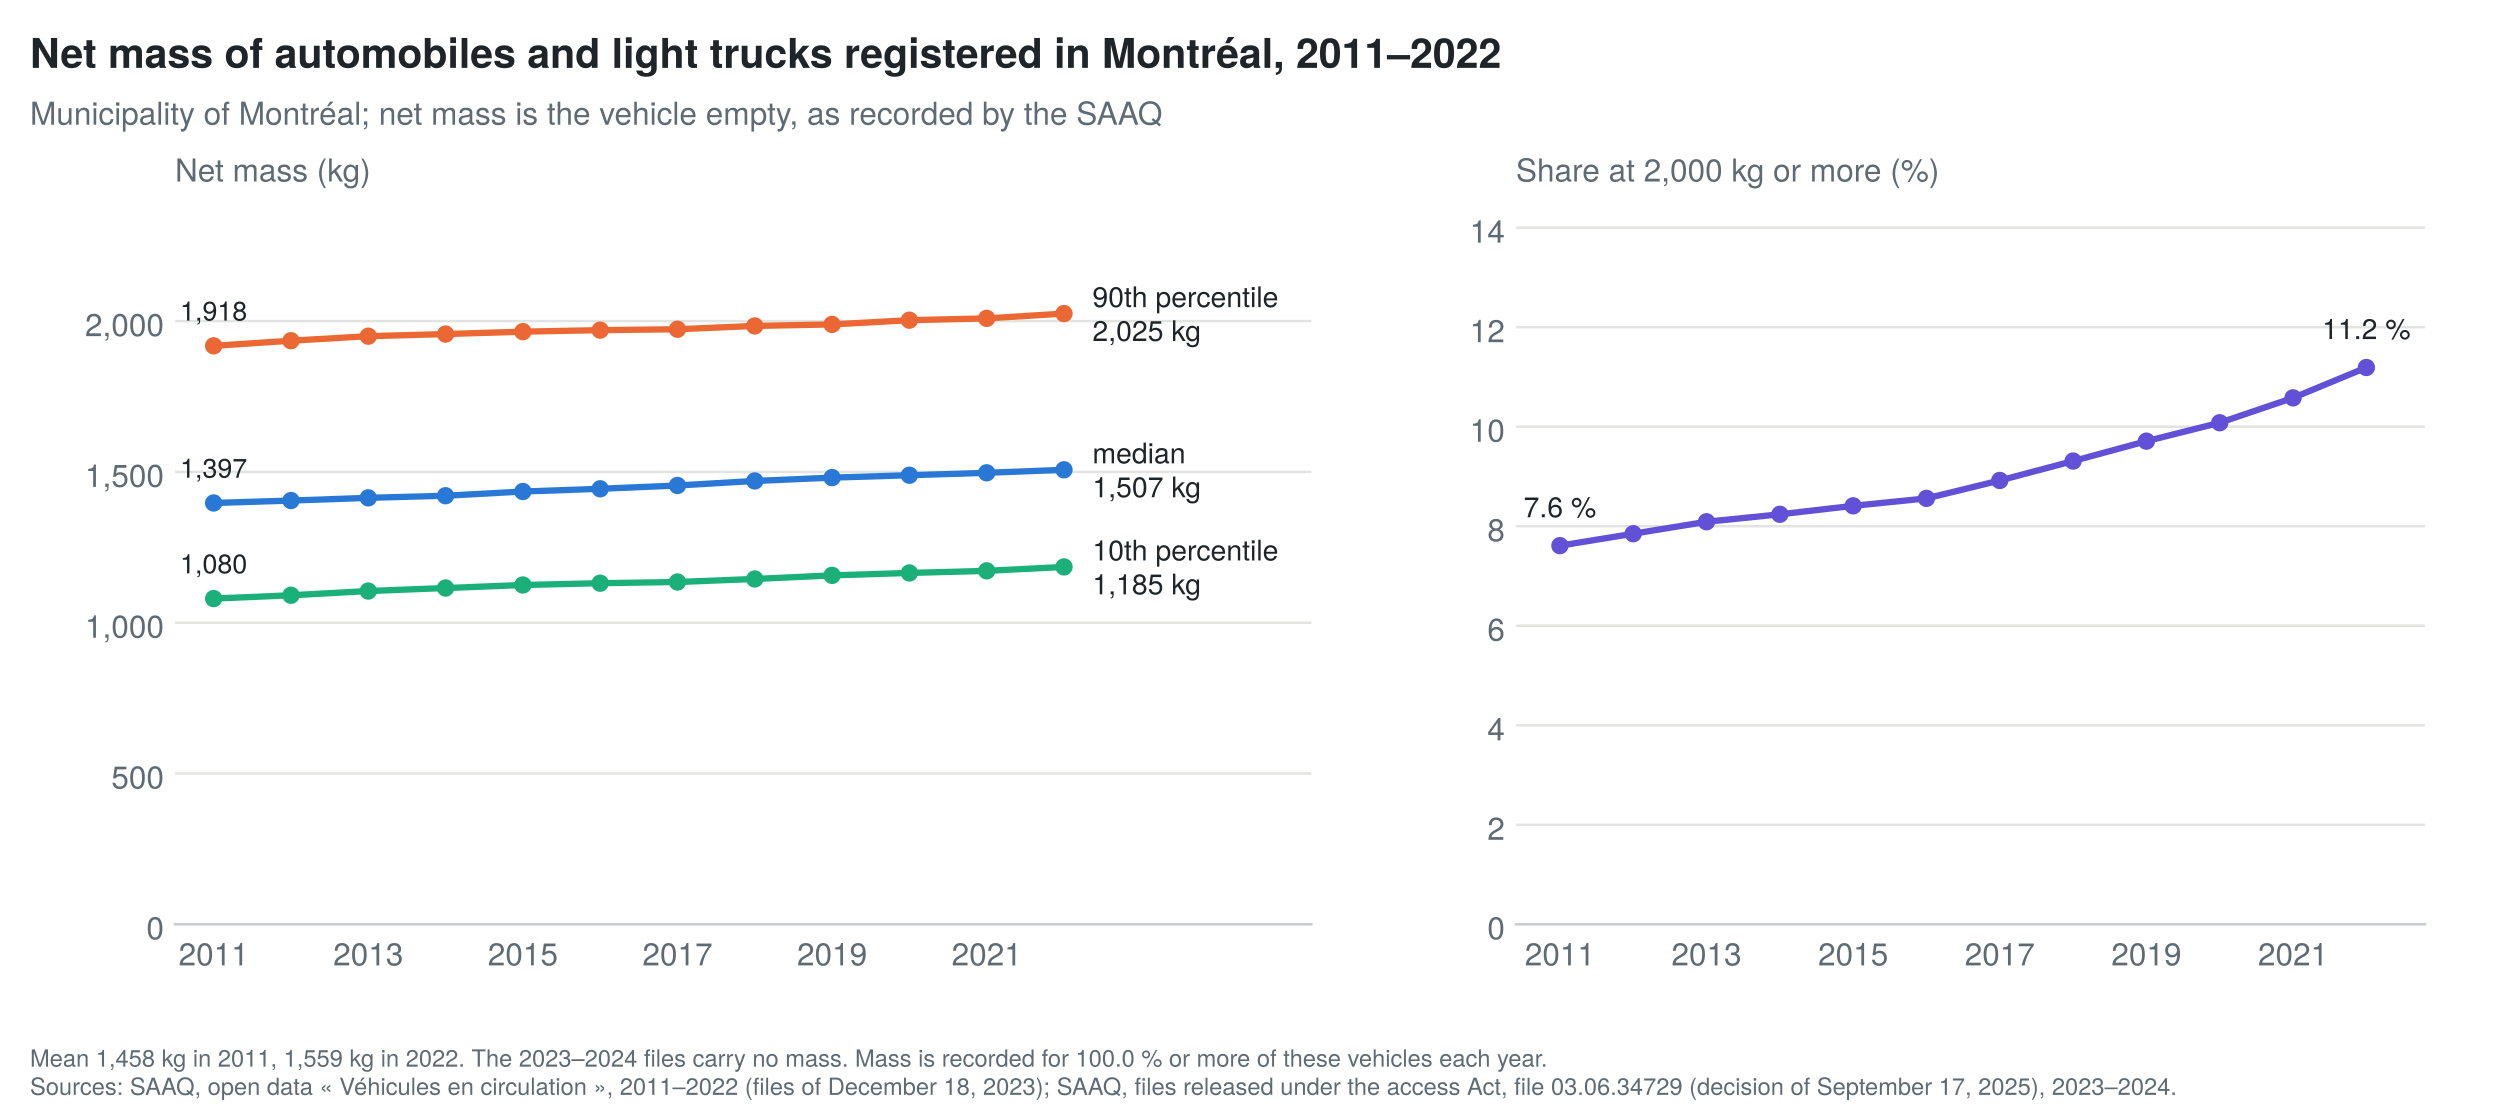
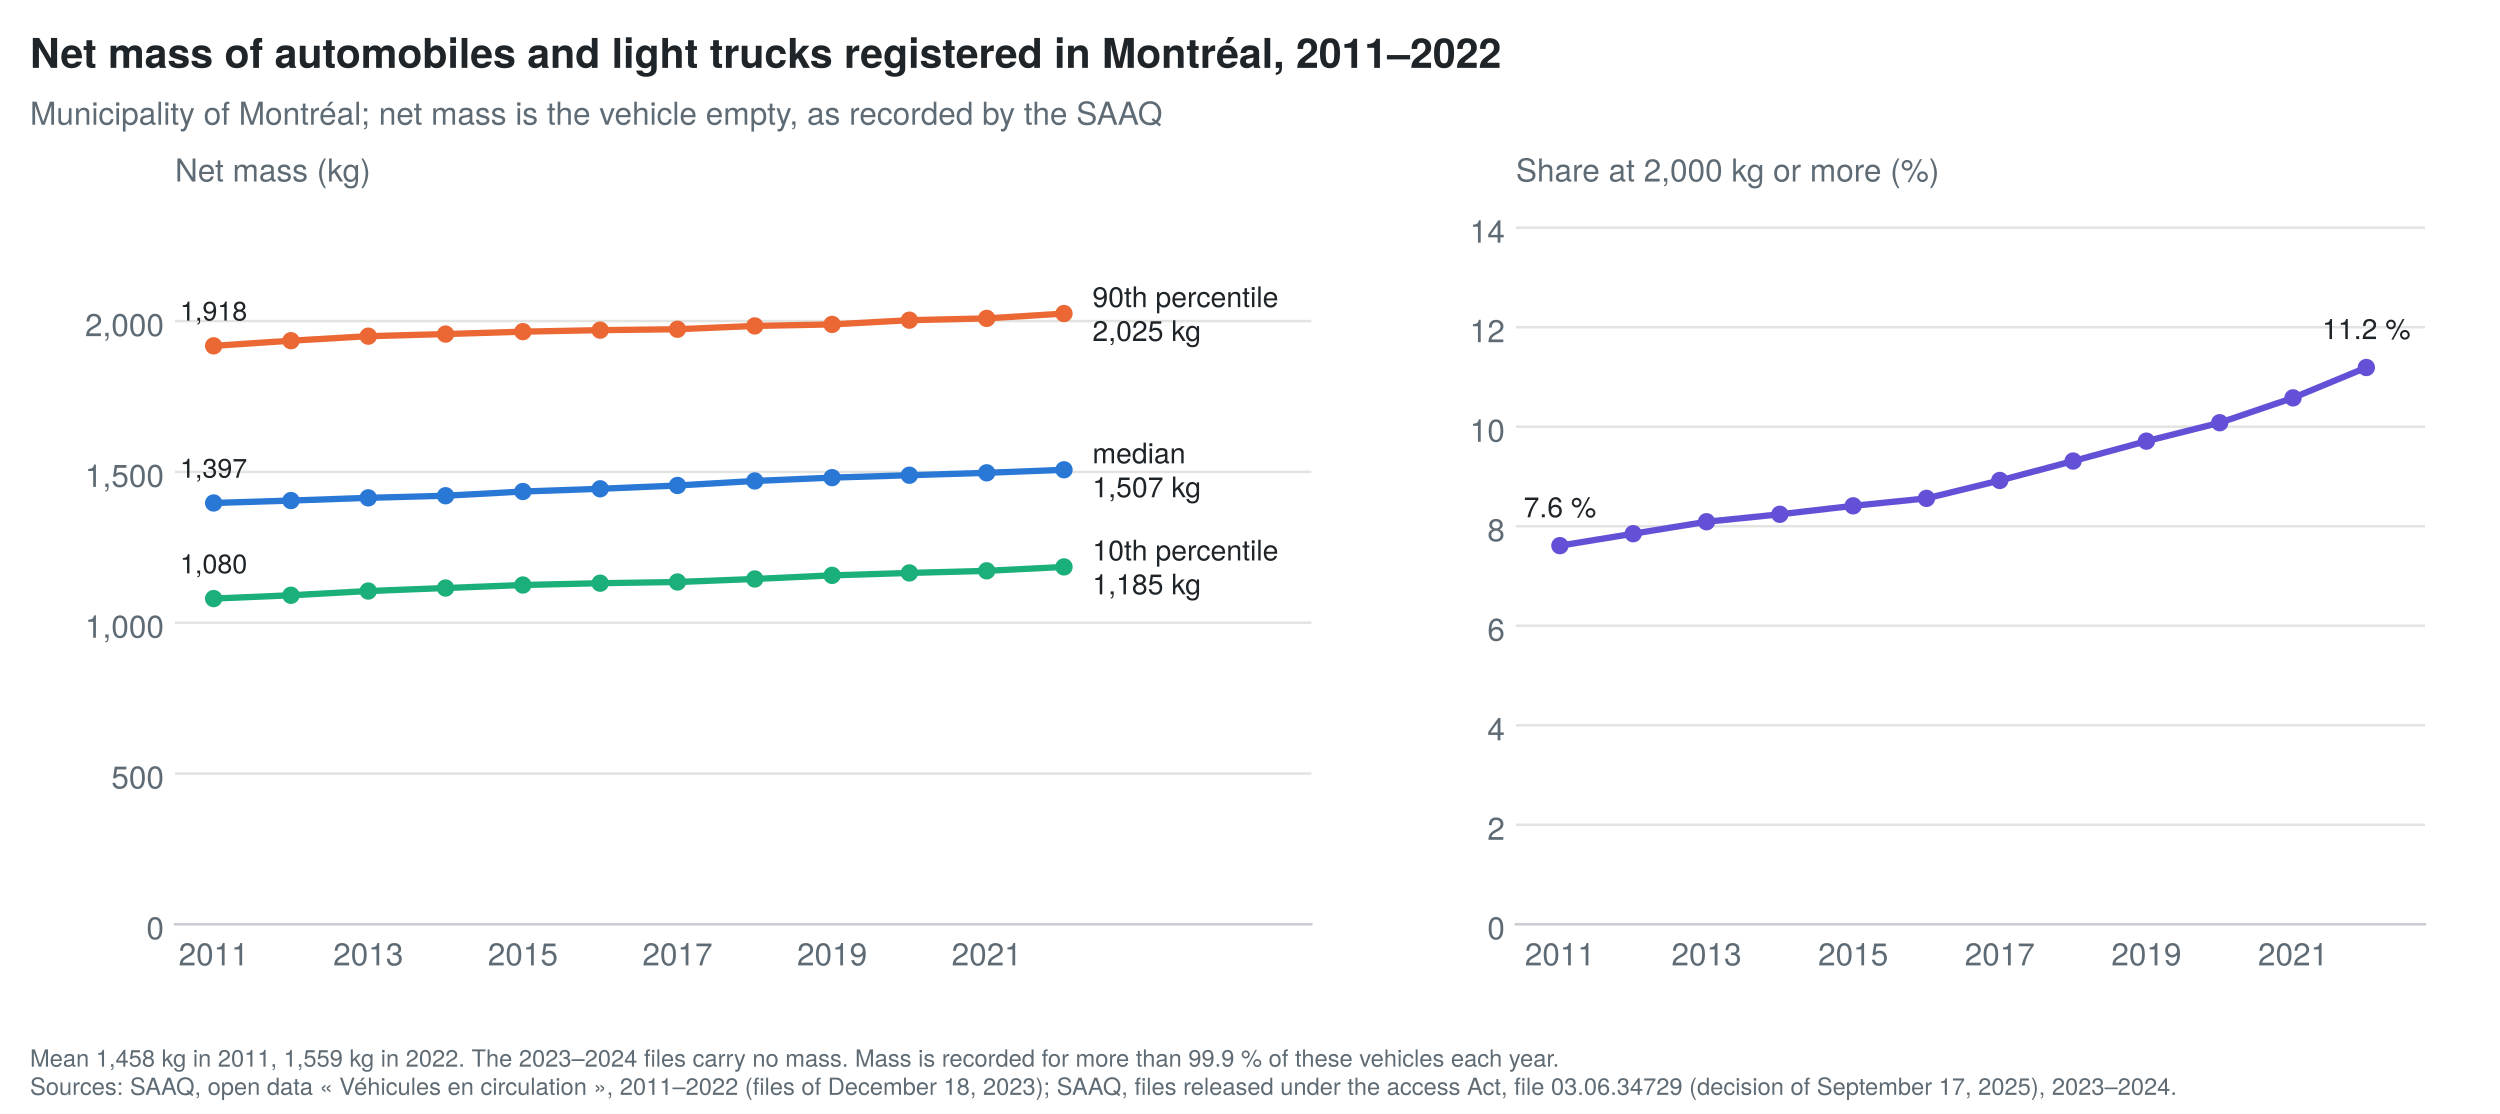
<svg xmlns="http://www.w3.org/2000/svg" xmlns:xlink="http://www.w3.org/1999/xlink" width="792pt" height="352.8pt" viewBox="0 0 792 352.8" version="1.1">
  <defs>
    <style type="text/css">*{stroke-linejoin: round; stroke-linecap: butt}</style>
  </defs>
  <g id="figure_1">
    <g id="patch_1">
      <path d="M 0 352.8  L 792 352.8  L 792 0  L 0 0  z " style="fill: #ffffff" />
    </g>
    <g id="axes_1">
      <g id="patch_2">
        <path d="M 55.44 292.824  L 415.44 292.824  L 415.44 63.504  L 55.44 63.504  z " style="fill: #ffffff" />
      </g>
      <g id="matplotlib.axis_1">
        <g id="xtick_1">
          <g id="line2d_1" />
          <g id="text_1">
            <text style="font-size: 10px; font-family: 'Helvetica Neue'; text-anchor: middle; fill: #5f6b74" x="67.685" y="305.844" transform="rotate(-0 67.6849 305.844)">2011</text>
          </g>
        </g>
        <g id="xtick_2">
          <g id="line2d_2" />
          <g id="text_2">
            <text style="font-size: 10px; font-family: 'Helvetica Neue'; text-anchor: middle; fill: #5f6b74" x="116.664" y="305.844" transform="rotate(-0 116.6645 305.844)">2013</text>
          </g>
        </g>
        <g id="xtick_3">
          <g id="line2d_3" />
          <g id="text_3">
            <text style="font-size: 10px; font-family: 'Helvetica Neue'; text-anchor: middle; fill: #5f6b74" x="165.644" y="305.844" transform="rotate(-0 165.6441 305.844)">2015</text>
          </g>
        </g>
        <g id="xtick_4">
          <g id="line2d_4" />
          <g id="text_4">
            <text style="font-size: 10px; font-family: 'Helvetica Neue'; text-anchor: middle; fill: #5f6b74" x="214.624" y="305.844" transform="rotate(-0 214.6237 305.844)">2017</text>
          </g>
        </g>
        <g id="xtick_5">
          <g id="line2d_5" />
          <g id="text_5">
            <text style="font-size: 10px; font-family: 'Helvetica Neue'; text-anchor: middle; fill: #5f6b74" x="263.603" y="305.844" transform="rotate(-0 263.6033 305.844)">2019</text>
          </g>
        </g>
        <g id="xtick_6">
          <g id="line2d_6" />
          <g id="text_6">
            <text style="font-size: 10px; font-family: 'Helvetica Neue'; text-anchor: middle; fill: #5f6b74" x="312.583" y="305.844" transform="rotate(-0 312.5829 305.844)">2021</text>
          </g>
        </g>
      </g>
      <g id="matplotlib.axis_2">
        <g id="ytick_1">
          <g id="line2d_7">
-             <path d="M 55.44 292.824  L 415.44 292.824  " clip-path="url(#p0b6b556323)" style="fill: none; stroke: #e2e4e1; stroke-width: 0.8; stroke-linecap: square" />
+             <path d="M 55.44 292.824  L 415.44 292.824  " clip-path="url(#pe839946e62)" style="fill: none; stroke: #e2e4e1; stroke-width: 0.8; stroke-linecap: square" />
          </g>
          <g id="line2d_8" />
          <g id="text_7">
            <text style="font-size: 10px; font-family: 'Helvetica Neue'; text-anchor: end; fill: #5f6b74" x="51.94" y="297.584" transform="rotate(-0 51.94 297.584)">0</text>
          </g>
        </g>
        <g id="ytick_2">
          <g id="line2d_9">
-             <path d="M 55.44 245.049  L 415.44 245.049  " clip-path="url(#p0b6b556323)" style="fill: none; stroke: #e2e4e1; stroke-width: 0.8; stroke-linecap: square" />
+             <path d="M 55.44 245.049  L 415.44 245.049  " clip-path="url(#pe839946e62)" style="fill: none; stroke: #e2e4e1; stroke-width: 0.8; stroke-linecap: square" />
          </g>
          <g id="line2d_10" />
          <g id="text_8">
            <text style="font-size: 10px; font-family: 'Helvetica Neue'; text-anchor: end; fill: #5f6b74" x="51.94" y="249.809" transform="rotate(-0 51.94 249.809)">500</text>
          </g>
        </g>
        <g id="ytick_3">
          <g id="line2d_11">
-             <path d="M 55.44 197.274  L 415.44 197.274  " clip-path="url(#p0b6b556323)" style="fill: none; stroke: #e2e4e1; stroke-width: 0.8; stroke-linecap: square" />
+             <path d="M 55.44 197.274  L 415.44 197.274  " clip-path="url(#pe839946e62)" style="fill: none; stroke: #e2e4e1; stroke-width: 0.8; stroke-linecap: square" />
          </g>
          <g id="line2d_12" />
          <g id="text_9">
            <text style="font-size: 10px; font-family: 'Helvetica Neue'; text-anchor: end; fill: #5f6b74" x="51.94" y="202.034" transform="rotate(-0 51.94 202.034)">1,000</text>
          </g>
        </g>
        <g id="ytick_4">
          <g id="line2d_13">
-             <path d="M 55.44 149.499  L 415.44 149.499  " clip-path="url(#p0b6b556323)" style="fill: none; stroke: #e2e4e1; stroke-width: 0.8; stroke-linecap: square" />
+             <path d="M 55.44 149.499  L 415.44 149.499  " clip-path="url(#pe839946e62)" style="fill: none; stroke: #e2e4e1; stroke-width: 0.8; stroke-linecap: square" />
          </g>
          <g id="line2d_14" />
          <g id="text_10">
            <text style="font-size: 10px; font-family: 'Helvetica Neue'; text-anchor: end; fill: #5f6b74" x="51.94" y="154.259" transform="rotate(-0 51.94 154.259)">1,500</text>
          </g>
        </g>
        <g id="ytick_5">
          <g id="line2d_15">
-             <path d="M 55.44 101.724  L 415.44 101.724  " clip-path="url(#p0b6b556323)" style="fill: none; stroke: #e2e4e1; stroke-width: 0.8; stroke-linecap: square" />
+             <path d="M 55.44 101.724  L 415.44 101.724  " clip-path="url(#pe839946e62)" style="fill: none; stroke: #e2e4e1; stroke-width: 0.8; stroke-linecap: square" />
          </g>
          <g id="line2d_16" />
          <g id="text_11">
            <text style="font-size: 10px; font-family: 'Helvetica Neue'; text-anchor: end; fill: #5f6b74" x="51.94" y="106.484" transform="rotate(-0 51.94 106.484)">2,000</text>
          </g>
        </g>
      </g>
      <g id="line2d_17">
-         <path d="M 67.685 109.559  L 92.175 107.935  L 116.664 106.501  L 141.154 105.833  L 165.644 105.068  L 190.134 104.591  L 214.624 104.304  L 239.113 103.253  L 263.603 102.775  L 288.093 101.437  L 312.583 100.864  L 337.073 99.335  " clip-path="url(#p0b6b556323)" style="fill: none; stroke: #eb6834; stroke-width: 2; stroke-linecap: square" />
+         <path d="M 67.685 109.559  L 92.175 107.935  L 116.664 106.501  L 141.154 105.833  L 165.644 105.068  L 190.134 104.591  L 214.624 104.304  L 239.113 103.253  L 263.603 102.775  L 288.093 101.437  L 312.583 100.864  L 337.073 99.335  " clip-path="url(#pe839946e62)" style="fill: none; stroke: #eb6834; stroke-width: 2; stroke-linecap: square" />
        <defs>
-           <path id="ma448650e2a" d="M 0 2.25  C 0.597 2.25 1.169 2.013 1.591 1.591  C 2.013 1.169 2.25 0.597 2.25 0  C 2.25 -0.597 2.013 -1.169 1.591 -1.591  C 1.169 -2.013 0.597 -2.25 0 -2.25  C -0.597 -2.25 -1.169 -2.013 -1.591 -1.591  C -2.013 -1.169 -2.25 -0.597 -2.25 0  C -2.25 0.597 -2.013 1.169 -1.591 1.591  C -1.169 2.013 -0.597 2.25 0 2.25  z " style="stroke: #eb6834" />
+           <path id="mdb68971024" d="M 0 2.25  C 0.597 2.25 1.169 2.013 1.591 1.591  C 2.013 1.169 2.25 0.597 2.25 0  C 2.25 -0.597 2.013 -1.169 1.591 -1.591  C 1.169 -2.013 0.597 -2.25 0 -2.25  C -0.597 -2.25 -1.169 -2.013 -1.591 -1.591  C -2.013 -1.169 -2.25 -0.597 -2.25 0  C -2.25 0.597 -2.013 1.169 -1.591 1.591  C -1.169 2.013 -0.597 2.25 0 2.25  z " style="stroke: #eb6834" />
        </defs>
-         <g clip-path="url(#p0b6b556323)">
-           <use xlink:href="#ma448650e2a" x="67.685" y="109.559" style="fill: #eb6834; stroke: #eb6834" />
-           <use xlink:href="#ma448650e2a" x="92.175" y="107.935" style="fill: #eb6834; stroke: #eb6834" />
-           <use xlink:href="#ma448650e2a" x="116.664" y="106.501" style="fill: #eb6834; stroke: #eb6834" />
-           <use xlink:href="#ma448650e2a" x="141.154" y="105.833" style="fill: #eb6834; stroke: #eb6834" />
-           <use xlink:href="#ma448650e2a" x="165.644" y="105.068" style="fill: #eb6834; stroke: #eb6834" />
-           <use xlink:href="#ma448650e2a" x="190.134" y="104.591" style="fill: #eb6834; stroke: #eb6834" />
-           <use xlink:href="#ma448650e2a" x="214.624" y="104.304" style="fill: #eb6834; stroke: #eb6834" />
-           <use xlink:href="#ma448650e2a" x="239.113" y="103.253" style="fill: #eb6834; stroke: #eb6834" />
-           <use xlink:href="#ma448650e2a" x="263.603" y="102.775" style="fill: #eb6834; stroke: #eb6834" />
-           <use xlink:href="#ma448650e2a" x="288.093" y="101.437" style="fill: #eb6834; stroke: #eb6834" />
-           <use xlink:href="#ma448650e2a" x="312.583" y="100.864" style="fill: #eb6834; stroke: #eb6834" />
-           <use xlink:href="#ma448650e2a" x="337.073" y="99.335" style="fill: #eb6834; stroke: #eb6834" />
+         <g clip-path="url(#pe839946e62)">
+           <use xlink:href="#mdb68971024" x="67.685" y="109.559" style="fill: #eb6834; stroke: #eb6834" />
+           <use xlink:href="#mdb68971024" x="92.175" y="107.935" style="fill: #eb6834; stroke: #eb6834" />
+           <use xlink:href="#mdb68971024" x="116.664" y="106.501" style="fill: #eb6834; stroke: #eb6834" />
+           <use xlink:href="#mdb68971024" x="141.154" y="105.833" style="fill: #eb6834; stroke: #eb6834" />
+           <use xlink:href="#mdb68971024" x="165.644" y="105.068" style="fill: #eb6834; stroke: #eb6834" />
+           <use xlink:href="#mdb68971024" x="190.134" y="104.591" style="fill: #eb6834; stroke: #eb6834" />
+           <use xlink:href="#mdb68971024" x="214.624" y="104.304" style="fill: #eb6834; stroke: #eb6834" />
+           <use xlink:href="#mdb68971024" x="239.113" y="103.253" style="fill: #eb6834; stroke: #eb6834" />
+           <use xlink:href="#mdb68971024" x="263.603" y="102.775" style="fill: #eb6834; stroke: #eb6834" />
+           <use xlink:href="#mdb68971024" x="288.093" y="101.437" style="fill: #eb6834; stroke: #eb6834" />
+           <use xlink:href="#mdb68971024" x="312.583" y="100.864" style="fill: #eb6834; stroke: #eb6834" />
+           <use xlink:href="#mdb68971024" x="337.073" y="99.335" style="fill: #eb6834; stroke: #eb6834" />
        </g>
      </g>
      <g id="line2d_18">
-         <path d="M 67.685 159.341  L 92.175 158.576  L 116.664 157.716  L 141.154 157.047  L 165.644 155.71  L 190.134 154.85  L 214.624 153.799  L 239.113 152.365  L 263.603 151.314  L 288.093 150.55  L 312.583 149.786  L 337.073 148.83  " clip-path="url(#p0b6b556323)" style="fill: none; stroke: #2a78d6; stroke-width: 2; stroke-linecap: square" />
+         <path d="M 67.685 159.341  L 92.175 158.576  L 116.664 157.716  L 141.154 157.047  L 165.644 155.71  L 190.134 154.85  L 214.624 153.799  L 239.113 152.365  L 263.603 151.314  L 288.093 150.55  L 312.583 149.786  L 337.073 148.83  " clip-path="url(#pe839946e62)" style="fill: none; stroke: #2a78d6; stroke-width: 2; stroke-linecap: square" />
        <defs>
-           <path id="m4265f2e335" d="M 0 2.25  C 0.597 2.25 1.169 2.013 1.591 1.591  C 2.013 1.169 2.25 0.597 2.25 0  C 2.25 -0.597 2.013 -1.169 1.591 -1.591  C 1.169 -2.013 0.597 -2.25 0 -2.25  C -0.597 -2.25 -1.169 -2.013 -1.591 -1.591  C -2.013 -1.169 -2.25 -0.597 -2.25 0  C -2.25 0.597 -2.013 1.169 -1.591 1.591  C -1.169 2.013 -0.597 2.25 0 2.25  z " style="stroke: #2a78d6" />
+           <path id="m3aac43f14a" d="M 0 2.25  C 0.597 2.25 1.169 2.013 1.591 1.591  C 2.013 1.169 2.25 0.597 2.25 0  C 2.25 -0.597 2.013 -1.169 1.591 -1.591  C 1.169 -2.013 0.597 -2.25 0 -2.25  C -0.597 -2.25 -1.169 -2.013 -1.591 -1.591  C -2.013 -1.169 -2.25 -0.597 -2.25 0  C -2.25 0.597 -2.013 1.169 -1.591 1.591  C -1.169 2.013 -0.597 2.25 0 2.25  z " style="stroke: #2a78d6" />
        </defs>
-         <g clip-path="url(#p0b6b556323)">
-           <use xlink:href="#m4265f2e335" x="67.685" y="159.341" style="fill: #2a78d6; stroke: #2a78d6" />
-           <use xlink:href="#m4265f2e335" x="92.175" y="158.576" style="fill: #2a78d6; stroke: #2a78d6" />
-           <use xlink:href="#m4265f2e335" x="116.664" y="157.716" style="fill: #2a78d6; stroke: #2a78d6" />
-           <use xlink:href="#m4265f2e335" x="141.154" y="157.047" style="fill: #2a78d6; stroke: #2a78d6" />
-           <use xlink:href="#m4265f2e335" x="165.644" y="155.71" style="fill: #2a78d6; stroke: #2a78d6" />
-           <use xlink:href="#m4265f2e335" x="190.134" y="154.85" style="fill: #2a78d6; stroke: #2a78d6" />
-           <use xlink:href="#m4265f2e335" x="214.624" y="153.799" style="fill: #2a78d6; stroke: #2a78d6" />
-           <use xlink:href="#m4265f2e335" x="239.113" y="152.365" style="fill: #2a78d6; stroke: #2a78d6" />
-           <use xlink:href="#m4265f2e335" x="263.603" y="151.314" style="fill: #2a78d6; stroke: #2a78d6" />
-           <use xlink:href="#m4265f2e335" x="288.093" y="150.55" style="fill: #2a78d6; stroke: #2a78d6" />
-           <use xlink:href="#m4265f2e335" x="312.583" y="149.786" style="fill: #2a78d6; stroke: #2a78d6" />
-           <use xlink:href="#m4265f2e335" x="337.073" y="148.83" style="fill: #2a78d6; stroke: #2a78d6" />
+         <g clip-path="url(#pe839946e62)">
+           <use xlink:href="#m3aac43f14a" x="67.685" y="159.341" style="fill: #2a78d6; stroke: #2a78d6" />
+           <use xlink:href="#m3aac43f14a" x="92.175" y="158.576" style="fill: #2a78d6; stroke: #2a78d6" />
+           <use xlink:href="#m3aac43f14a" x="116.664" y="157.716" style="fill: #2a78d6; stroke: #2a78d6" />
+           <use xlink:href="#m3aac43f14a" x="141.154" y="157.047" style="fill: #2a78d6; stroke: #2a78d6" />
+           <use xlink:href="#m3aac43f14a" x="165.644" y="155.71" style="fill: #2a78d6; stroke: #2a78d6" />
+           <use xlink:href="#m3aac43f14a" x="190.134" y="154.85" style="fill: #2a78d6; stroke: #2a78d6" />
+           <use xlink:href="#m3aac43f14a" x="214.624" y="153.799" style="fill: #2a78d6; stroke: #2a78d6" />
+           <use xlink:href="#m3aac43f14a" x="239.113" y="152.365" style="fill: #2a78d6; stroke: #2a78d6" />
+           <use xlink:href="#m3aac43f14a" x="263.603" y="151.314" style="fill: #2a78d6; stroke: #2a78d6" />
+           <use xlink:href="#m3aac43f14a" x="288.093" y="150.55" style="fill: #2a78d6; stroke: #2a78d6" />
+           <use xlink:href="#m3aac43f14a" x="312.583" y="149.786" style="fill: #2a78d6; stroke: #2a78d6" />
+           <use xlink:href="#m3aac43f14a" x="337.073" y="148.83" style="fill: #2a78d6; stroke: #2a78d6" />
        </g>
      </g>
      <g id="line2d_19">
-         <path d="M 67.685 189.63  L 92.175 188.579  L 116.664 187.241  L 141.154 186.286  L 165.644 185.33  L 190.134 184.757  L 214.624 184.375  L 239.113 183.419  L 263.603 182.273  L 288.093 181.508  L 312.583 180.839  L 337.073 179.597  " clip-path="url(#p0b6b556323)" style="fill: none; stroke: #1baf7a; stroke-width: 2; stroke-linecap: square" />
+         <path d="M 67.685 189.63  L 92.175 188.579  L 116.664 187.241  L 141.154 186.286  L 165.644 185.33  L 190.134 184.757  L 214.624 184.375  L 239.113 183.419  L 263.603 182.273  L 288.093 181.508  L 312.583 180.839  L 337.073 179.597  " clip-path="url(#pe839946e62)" style="fill: none; stroke: #1baf7a; stroke-width: 2; stroke-linecap: square" />
        <defs>
-           <path id="m2e23eca993" d="M 0 2.25  C 0.597 2.25 1.169 2.013 1.591 1.591  C 2.013 1.169 2.25 0.597 2.25 0  C 2.25 -0.597 2.013 -1.169 1.591 -1.591  C 1.169 -2.013 0.597 -2.25 0 -2.25  C -0.597 -2.25 -1.169 -2.013 -1.591 -1.591  C -2.013 -1.169 -2.25 -0.597 -2.25 0  C -2.25 0.597 -2.013 1.169 -1.591 1.591  C -1.169 2.013 -0.597 2.25 0 2.25  z " style="stroke: #1baf7a" />
+           <path id="m5bd90e488c" d="M 0 2.25  C 0.597 2.25 1.169 2.013 1.591 1.591  C 2.013 1.169 2.25 0.597 2.25 0  C 2.25 -0.597 2.013 -1.169 1.591 -1.591  C 1.169 -2.013 0.597 -2.25 0 -2.25  C -0.597 -2.25 -1.169 -2.013 -1.591 -1.591  C -2.013 -1.169 -2.25 -0.597 -2.25 0  C -2.25 0.597 -2.013 1.169 -1.591 1.591  C -1.169 2.013 -0.597 2.25 0 2.25  z " style="stroke: #1baf7a" />
        </defs>
-         <g clip-path="url(#p0b6b556323)">
-           <use xlink:href="#m2e23eca993" x="67.685" y="189.63" style="fill: #1baf7a; stroke: #1baf7a" />
-           <use xlink:href="#m2e23eca993" x="92.175" y="188.579" style="fill: #1baf7a; stroke: #1baf7a" />
-           <use xlink:href="#m2e23eca993" x="116.664" y="187.241" style="fill: #1baf7a; stroke: #1baf7a" />
-           <use xlink:href="#m2e23eca993" x="141.154" y="186.286" style="fill: #1baf7a; stroke: #1baf7a" />
-           <use xlink:href="#m2e23eca993" x="165.644" y="185.33" style="fill: #1baf7a; stroke: #1baf7a" />
-           <use xlink:href="#m2e23eca993" x="190.134" y="184.757" style="fill: #1baf7a; stroke: #1baf7a" />
-           <use xlink:href="#m2e23eca993" x="214.624" y="184.375" style="fill: #1baf7a; stroke: #1baf7a" />
-           <use xlink:href="#m2e23eca993" x="239.113" y="183.419" style="fill: #1baf7a; stroke: #1baf7a" />
-           <use xlink:href="#m2e23eca993" x="263.603" y="182.273" style="fill: #1baf7a; stroke: #1baf7a" />
-           <use xlink:href="#m2e23eca993" x="288.093" y="181.508" style="fill: #1baf7a; stroke: #1baf7a" />
-           <use xlink:href="#m2e23eca993" x="312.583" y="180.839" style="fill: #1baf7a; stroke: #1baf7a" />
-           <use xlink:href="#m2e23eca993" x="337.073" y="179.597" style="fill: #1baf7a; stroke: #1baf7a" />
+         <g clip-path="url(#pe839946e62)">
+           <use xlink:href="#m5bd90e488c" x="67.685" y="189.63" style="fill: #1baf7a; stroke: #1baf7a" />
+           <use xlink:href="#m5bd90e488c" x="92.175" y="188.579" style="fill: #1baf7a; stroke: #1baf7a" />
+           <use xlink:href="#m5bd90e488c" x="116.664" y="187.241" style="fill: #1baf7a; stroke: #1baf7a" />
+           <use xlink:href="#m5bd90e488c" x="141.154" y="186.286" style="fill: #1baf7a; stroke: #1baf7a" />
+           <use xlink:href="#m5bd90e488c" x="165.644" y="185.33" style="fill: #1baf7a; stroke: #1baf7a" />
+           <use xlink:href="#m5bd90e488c" x="190.134" y="184.757" style="fill: #1baf7a; stroke: #1baf7a" />
+           <use xlink:href="#m5bd90e488c" x="214.624" y="184.375" style="fill: #1baf7a; stroke: #1baf7a" />
+           <use xlink:href="#m5bd90e488c" x="239.113" y="183.419" style="fill: #1baf7a; stroke: #1baf7a" />
+           <use xlink:href="#m5bd90e488c" x="263.603" y="182.273" style="fill: #1baf7a; stroke: #1baf7a" />
+           <use xlink:href="#m5bd90e488c" x="288.093" y="181.508" style="fill: #1baf7a; stroke: #1baf7a" />
+           <use xlink:href="#m5bd90e488c" x="312.583" y="180.839" style="fill: #1baf7a; stroke: #1baf7a" />
+           <use xlink:href="#m5bd90e488c" x="337.073" y="179.597" style="fill: #1baf7a; stroke: #1baf7a" />
        </g>
      </g>
      <g id="patch_3">
        <path d="M 55.44 292.824  L 415.44 292.824  " style="fill: none; stroke: #c9cdd2; stroke-width: 0.8; stroke-linejoin: miter; stroke-linecap: square" />
      </g>
      <g id="text_12">
        <text style="font-size: 9px; font-family: 'Helvetica Neue'; fill: #1f2428" transform="translate(346.0727 97.29225)">90th percentile</text>
        <text style="font-size: 9px; font-family: 'Helvetica Neue'; fill: #1f2428" transform="translate(346.0727 108.0293)">2,025 kg</text>
      </g>
      <g id="text_13">
        <text style="font-size: 8.5px; font-family: 'Helvetica Neue'; text-anchor: middle; fill: #1f2428" x="67.685" y="101.559" transform="rotate(-0 67.6849 101.5591)">1,918</text>
      </g>
      <g id="text_14">
        <text style="font-size: 9px; font-family: 'Helvetica Neue'; fill: #1f2428" transform="translate(346.0727 146.7871)">median</text>
        <text style="font-size: 9px; font-family: 'Helvetica Neue'; fill: #1f2428" transform="translate(346.0727 157.5241)">1,507 kg</text>
      </g>
      <g id="text_15">
        <text style="font-size: 8.5px; font-family: 'Helvetica Neue'; text-anchor: middle; fill: #1f2428" x="67.685" y="151.341" transform="rotate(-0 67.6849 151.3407)">1,397</text>
      </g>
      <g id="text_16">
        <text style="font-size: 9px; font-family: 'Helvetica Neue'; fill: #1f2428" transform="translate(346.0727 177.5542)">10th percentile</text>
        <text style="font-size: 9px; font-family: 'Helvetica Neue'; fill: #1f2428" transform="translate(346.0727 188.2912)">1,185 kg</text>
      </g>
      <g id="text_17">
        <text style="font-size: 8.5px; font-family: 'Helvetica Neue'; text-anchor: middle; fill: #1f2428" x="67.685" y="181.63" transform="rotate(-0 67.6849 181.63)">1,080</text>
      </g>
      <g id="text_18">
        <text style="font-size: 10px; font-family: 'Helvetica Neue'; text-anchor: start; fill: #5f6b74" x="55.44" y="57.504" transform="rotate(-0 55.44 57.504)">Net mass (kg)</text>
      </g>
    </g>
    <g id="axes_2">
      <g id="patch_4">
        <path d="M 480.24 292.824  L 768.24 292.824  L 768.24 63.504  L 480.24 63.504  z " style="fill: #ffffff" />
      </g>
      <g id="matplotlib.axis_3">
        <g id="xtick_7">
          <g id="line2d_20" />
          <g id="text_19">
            <text style="font-size: 10px; font-family: 'Helvetica Neue'; text-anchor: middle; fill: #5f6b74" x="494.175" y="305.844" transform="rotate(-0 494.1755 305.844)">2011</text>
          </g>
        </g>
        <g id="xtick_8">
          <g id="line2d_21" />
          <g id="text_20">
            <text style="font-size: 10px; font-family: 'Helvetica Neue'; text-anchor: middle; fill: #5f6b74" x="540.627" y="305.844" transform="rotate(-0 540.6271 305.844)">2013</text>
          </g>
        </g>
        <g id="xtick_9">
          <g id="line2d_22" />
          <g id="text_21">
            <text style="font-size: 10px; font-family: 'Helvetica Neue'; text-anchor: middle; fill: #5f6b74" x="587.079" y="305.844" transform="rotate(-0 587.0787 305.844)">2015</text>
          </g>
        </g>
        <g id="xtick_10">
          <g id="line2d_23" />
          <g id="text_22">
            <text style="font-size: 10px; font-family: 'Helvetica Neue'; text-anchor: middle; fill: #5f6b74" x="633.53" y="305.844" transform="rotate(-0 633.5303 305.844)">2017</text>
          </g>
        </g>
        <g id="xtick_11">
          <g id="line2d_24" />
          <g id="text_23">
            <text style="font-size: 10px; font-family: 'Helvetica Neue'; text-anchor: middle; fill: #5f6b74" x="679.982" y="305.844" transform="rotate(-0 679.9819 305.844)">2019</text>
          </g>
        </g>
        <g id="xtick_12">
          <g id="line2d_25" />
          <g id="text_24">
            <text style="font-size: 10px; font-family: 'Helvetica Neue'; text-anchor: middle; fill: #5f6b74" x="726.434" y="305.844" transform="rotate(-0 726.4335 305.844)">2021</text>
          </g>
        </g>
      </g>
      <g id="matplotlib.axis_4">
        <g id="ytick_6">
          <g id="line2d_26">
-             <path d="M 480.24 292.824  L 768.24 292.824  " clip-path="url(#pc9799cd71f)" style="fill: none; stroke: #e2e4e1; stroke-width: 0.8; stroke-linecap: square" />
+             <path d="M 480.24 292.824  L 768.24 292.824  " clip-path="url(#p77b59516e7)" style="fill: none; stroke: #e2e4e1; stroke-width: 0.8; stroke-linecap: square" />
          </g>
          <g id="line2d_27" />
          <g id="text_25">
            <text style="font-size: 10px; font-family: 'Helvetica Neue'; text-anchor: end; fill: #5f6b74" x="476.74" y="297.584" transform="rotate(-0 476.74 297.584)">0</text>
          </g>
        </g>
        <g id="ytick_7">
          <g id="line2d_28">
-             <path d="M 480.24 261.296  L 768.24 261.296  " clip-path="url(#pc9799cd71f)" style="fill: none; stroke: #e2e4e1; stroke-width: 0.8; stroke-linecap: square" />
+             <path d="M 480.24 261.296  L 768.24 261.296  " clip-path="url(#p77b59516e7)" style="fill: none; stroke: #e2e4e1; stroke-width: 0.8; stroke-linecap: square" />
          </g>
          <g id="line2d_29" />
          <g id="text_26">
            <text style="font-size: 10px; font-family: 'Helvetica Neue'; text-anchor: end; fill: #5f6b74" x="476.74" y="266.056" transform="rotate(-0 476.74 266.0559)">2</text>
          </g>
        </g>
        <g id="ytick_8">
          <g id="line2d_30">
-             <path d="M 480.24 229.768  L 768.24 229.768  " clip-path="url(#pc9799cd71f)" style="fill: none; stroke: #e2e4e1; stroke-width: 0.8; stroke-linecap: square" />
+             <path d="M 480.24 229.768  L 768.24 229.768  " clip-path="url(#p77b59516e7)" style="fill: none; stroke: #e2e4e1; stroke-width: 0.8; stroke-linecap: square" />
          </g>
          <g id="line2d_31" />
          <g id="text_27">
            <text style="font-size: 10px; font-family: 'Helvetica Neue'; text-anchor: end; fill: #5f6b74" x="476.74" y="234.528" transform="rotate(-0 476.74 234.5277)">4</text>
          </g>
        </g>
        <g id="ytick_9">
          <g id="line2d_32">
-             <path d="M 480.24 198.24  L 768.24 198.24  " clip-path="url(#pc9799cd71f)" style="fill: none; stroke: #e2e4e1; stroke-width: 0.8; stroke-linecap: square" />
+             <path d="M 480.24 198.24  L 768.24 198.24  " clip-path="url(#p77b59516e7)" style="fill: none; stroke: #e2e4e1; stroke-width: 0.8; stroke-linecap: square" />
          </g>
          <g id="line2d_33" />
          <g id="text_28">
            <text style="font-size: 10px; font-family: 'Helvetica Neue'; text-anchor: end; fill: #5f6b74" x="476.74" y="203" transform="rotate(-0 476.74 202.9995)">6</text>
          </g>
        </g>
        <g id="ytick_10">
          <g id="line2d_34">
-             <path d="M 480.24 166.711  L 768.24 166.711  " clip-path="url(#pc9799cd71f)" style="fill: none; stroke: #e2e4e1; stroke-width: 0.8; stroke-linecap: square" />
+             <path d="M 480.24 166.711  L 768.24 166.711  " clip-path="url(#p77b59516e7)" style="fill: none; stroke: #e2e4e1; stroke-width: 0.8; stroke-linecap: square" />
          </g>
          <g id="line2d_35" />
          <g id="text_29">
            <text style="font-size: 10px; font-family: 'Helvetica Neue'; text-anchor: end; fill: #5f6b74" x="476.74" y="171.471" transform="rotate(-0 476.74 171.4714)">8</text>
          </g>
        </g>
        <g id="ytick_11">
          <g id="line2d_36">
-             <path d="M 480.24 135.183  L 768.24 135.183  " clip-path="url(#pc9799cd71f)" style="fill: none; stroke: #e2e4e1; stroke-width: 0.8; stroke-linecap: square" />
+             <path d="M 480.24 135.183  L 768.24 135.183  " clip-path="url(#p77b59516e7)" style="fill: none; stroke: #e2e4e1; stroke-width: 0.8; stroke-linecap: square" />
          </g>
          <g id="line2d_37" />
          <g id="text_30">
            <text style="font-size: 10px; font-family: 'Helvetica Neue'; text-anchor: end; fill: #5f6b74" x="476.74" y="139.943" transform="rotate(-0 476.74 139.9432)">10</text>
          </g>
        </g>
        <g id="ytick_12">
          <g id="line2d_38">
-             <path d="M 480.24 103.655  L 768.24 103.655  " clip-path="url(#pc9799cd71f)" style="fill: none; stroke: #e2e4e1; stroke-width: 0.8; stroke-linecap: square" />
+             <path d="M 480.24 103.655  L 768.24 103.655  " clip-path="url(#p77b59516e7)" style="fill: none; stroke: #e2e4e1; stroke-width: 0.8; stroke-linecap: square" />
          </g>
          <g id="line2d_39" />
          <g id="text_31">
            <text style="font-size: 10px; font-family: 'Helvetica Neue'; text-anchor: end; fill: #5f6b74" x="476.74" y="108.415" transform="rotate(-0 476.74 108.4151)">12</text>
          </g>
        </g>
        <g id="ytick_13">
          <g id="line2d_40">
-             <path d="M 480.24 72.127  L 768.24 72.127  " clip-path="url(#pc9799cd71f)" style="fill: none; stroke: #e2e4e1; stroke-width: 0.8; stroke-linecap: square" />
+             <path d="M 480.24 72.127  L 768.24 72.127  " clip-path="url(#p77b59516e7)" style="fill: none; stroke: #e2e4e1; stroke-width: 0.8; stroke-linecap: square" />
          </g>
          <g id="line2d_41" />
          <g id="text_32">
            <text style="font-size: 10px; font-family: 'Helvetica Neue'; text-anchor: end; fill: #5f6b74" x="476.74" y="76.887" transform="rotate(-0 476.74 76.88695)">14</text>
          </g>
        </g>
      </g>
      <g id="line2d_42">
-         <path d="M 494.175 172.859  L 517.401 169.076  L 540.627 165.293  L 563.853 162.928  L 587.079 160.248  L 610.305 157.884  L 633.53 152.208  L 656.756 146.06  L 679.982 139.755  L 703.208 133.922  L 726.434 126.04  L 749.659 116.424  " clip-path="url(#pc9799cd71f)" style="fill: none; stroke: #6250d6; stroke-width: 2; stroke-linecap: square" />
+         <path d="M 494.175 172.859  L 517.401 169.076  L 540.627 165.293  L 563.853 162.928  L 587.079 160.248  L 610.305 157.884  L 633.53 152.208  L 656.756 146.06  L 679.982 139.755  L 703.208 133.922  L 726.434 126.04  L 749.659 116.424  " clip-path="url(#p77b59516e7)" style="fill: none; stroke: #6250d6; stroke-width: 2; stroke-linecap: square" />
        <defs>
-           <path id="m6da087cd48" d="M 0 2.25  C 0.597 2.25 1.169 2.013 1.591 1.591  C 2.013 1.169 2.25 0.597 2.25 0  C 2.25 -0.597 2.013 -1.169 1.591 -1.591  C 1.169 -2.013 0.597 -2.25 0 -2.25  C -0.597 -2.25 -1.169 -2.013 -1.591 -1.591  C -2.013 -1.169 -2.25 -0.597 -2.25 0  C -2.25 0.597 -2.013 1.169 -1.591 1.591  C -1.169 2.013 -0.597 2.25 0 2.25  z " style="stroke: #6250d6" />
+           <path id="mf3e0a81031" d="M 0 2.25  C 0.597 2.25 1.169 2.013 1.591 1.591  C 2.013 1.169 2.25 0.597 2.25 0  C 2.25 -0.597 2.013 -1.169 1.591 -1.591  C 1.169 -2.013 0.597 -2.25 0 -2.25  C -0.597 -2.25 -1.169 -2.013 -1.591 -1.591  C -2.013 -1.169 -2.25 -0.597 -2.25 0  C -2.25 0.597 -2.013 1.169 -1.591 1.591  C -1.169 2.013 -0.597 2.25 0 2.25  z " style="stroke: #6250d6" />
        </defs>
-         <g clip-path="url(#pc9799cd71f)">
-           <use xlink:href="#m6da087cd48" x="494.175" y="172.859" style="fill: #6250d6; stroke: #6250d6" />
-           <use xlink:href="#m6da087cd48" x="517.401" y="169.076" style="fill: #6250d6; stroke: #6250d6" />
-           <use xlink:href="#m6da087cd48" x="540.627" y="165.293" style="fill: #6250d6; stroke: #6250d6" />
-           <use xlink:href="#m6da087cd48" x="563.853" y="162.928" style="fill: #6250d6; stroke: #6250d6" />
-           <use xlink:href="#m6da087cd48" x="587.079" y="160.248" style="fill: #6250d6; stroke: #6250d6" />
-           <use xlink:href="#m6da087cd48" x="610.305" y="157.884" style="fill: #6250d6; stroke: #6250d6" />
-           <use xlink:href="#m6da087cd48" x="633.53" y="152.208" style="fill: #6250d6; stroke: #6250d6" />
-           <use xlink:href="#m6da087cd48" x="656.756" y="146.06" style="fill: #6250d6; stroke: #6250d6" />
-           <use xlink:href="#m6da087cd48" x="679.982" y="139.755" style="fill: #6250d6; stroke: #6250d6" />
-           <use xlink:href="#m6da087cd48" x="703.208" y="133.922" style="fill: #6250d6; stroke: #6250d6" />
-           <use xlink:href="#m6da087cd48" x="726.434" y="126.04" style="fill: #6250d6; stroke: #6250d6" />
-           <use xlink:href="#m6da087cd48" x="749.659" y="116.424" style="fill: #6250d6; stroke: #6250d6" />
+         <g clip-path="url(#p77b59516e7)">
+           <use xlink:href="#mf3e0a81031" x="494.175" y="172.859" style="fill: #6250d6; stroke: #6250d6" />
+           <use xlink:href="#mf3e0a81031" x="517.401" y="169.076" style="fill: #6250d6; stroke: #6250d6" />
+           <use xlink:href="#mf3e0a81031" x="540.627" y="165.293" style="fill: #6250d6; stroke: #6250d6" />
+           <use xlink:href="#mf3e0a81031" x="563.853" y="162.928" style="fill: #6250d6; stroke: #6250d6" />
+           <use xlink:href="#mf3e0a81031" x="587.079" y="160.248" style="fill: #6250d6; stroke: #6250d6" />
+           <use xlink:href="#mf3e0a81031" x="610.305" y="157.884" style="fill: #6250d6; stroke: #6250d6" />
+           <use xlink:href="#mf3e0a81031" x="633.53" y="152.208" style="fill: #6250d6; stroke: #6250d6" />
+           <use xlink:href="#mf3e0a81031" x="656.756" y="146.06" style="fill: #6250d6; stroke: #6250d6" />
+           <use xlink:href="#mf3e0a81031" x="679.982" y="139.755" style="fill: #6250d6; stroke: #6250d6" />
+           <use xlink:href="#mf3e0a81031" x="703.208" y="133.922" style="fill: #6250d6; stroke: #6250d6" />
+           <use xlink:href="#mf3e0a81031" x="726.434" y="126.04" style="fill: #6250d6; stroke: #6250d6" />
+           <use xlink:href="#mf3e0a81031" x="749.659" y="116.424" style="fill: #6250d6; stroke: #6250d6" />
        </g>
      </g>
      <g id="patch_5">
        <path d="M 480.24 292.824  L 768.24 292.824  " style="fill: none; stroke: #c9cdd2; stroke-width: 0.8; stroke-linejoin: miter; stroke-linecap: square" />
      </g>
      <g id="text_33">
        <text style="font-size: 9px; font-family: 'Helvetica Neue'; text-anchor: middle; fill: #1f2428" x="494.175" y="163.859" transform="rotate(-0 494.1755 163.8594)">7.6 %</text>
      </g>
      <g id="text_34">
        <text style="font-size: 9px; font-family: 'Helvetica Neue'; text-anchor: middle; fill: #1f2428" x="749.659" y="107.424" transform="rotate(-0 749.6594 107.424)">11.2 %</text>
      </g>
      <g id="text_35">
        <text style="font-size: 10px; font-family: 'Helvetica Neue'; text-anchor: start; fill: #5f6b74" x="480.24" y="57.504" transform="rotate(-0 480.24 57.504)">Share at 2,000 kg or more (%)</text>
      </g>
    </g>
    <g id="text_36">
      <text style="font-weight: 700; font-size: 13px; font-family: 'Helvetica Neue'; text-anchor: start; fill: #1f2428" x="9.504" y="21.495" transform="rotate(-0 9.504 21.495)">Net mass of automobiles and light trucks registered in Montréal, 2011–2022</text>
    </g>
    <g id="text_37">
      <text style="font-size: 10px; font-family: 'Helvetica Neue'; text-anchor: start; fill: #5f6b74" x="9.504" y="39.508" transform="rotate(-0 9.504 39.508)">Municipality of Montréal; net mass is the vehicle empty, as recorded by the SAAQ</text>
    </g>
    <g id="text_38">
-       <text style="font-size: 7.5px; font-family: 'Helvetica Neue'; fill: #5f6b74" transform="translate(9.504 337.9164)">Mean 1,458 kg in 2011, 1,559 kg in 2022. The 2023–2024 files carry no mass. Mass is recorded for 100.0 % or more of these vehicles each year.</text>
+       <text style="font-size: 7.5px; font-family: 'Helvetica Neue'; fill: #5f6b74" transform="translate(9.504 337.9164)">Mean 1,458 kg in 2011, 1,559 kg in 2022. The 2023–2024 files carry no mass. Mass is recorded for more than 99.9 % of these vehicles each year.</text>
      <text style="font-size: 7.5px; font-family: 'Helvetica Neue'; fill: #5f6b74" transform="translate(9.504 346.8639)">Sources: SAAQ, open data « Véhicules en circulation », 2011–2022 (files of December 18, 2023); SAAQ, files released under the access Act, file 03.06.34729 (decision of September 17, 2025), 2023–2024.</text>
    </g>
  </g>
  <defs>
-     <clipPath id="p0b6b556323">
+     <clipPath id="pe839946e62">
      <rect x="55.44" y="63.504" width="360" height="229.32" />
    </clipPath>
-     <clipPath id="pc9799cd71f">
+     <clipPath id="p77b59516e7">
      <rect x="480.24" y="63.504" width="288" height="229.32" />
    </clipPath>
  </defs>
</svg>
